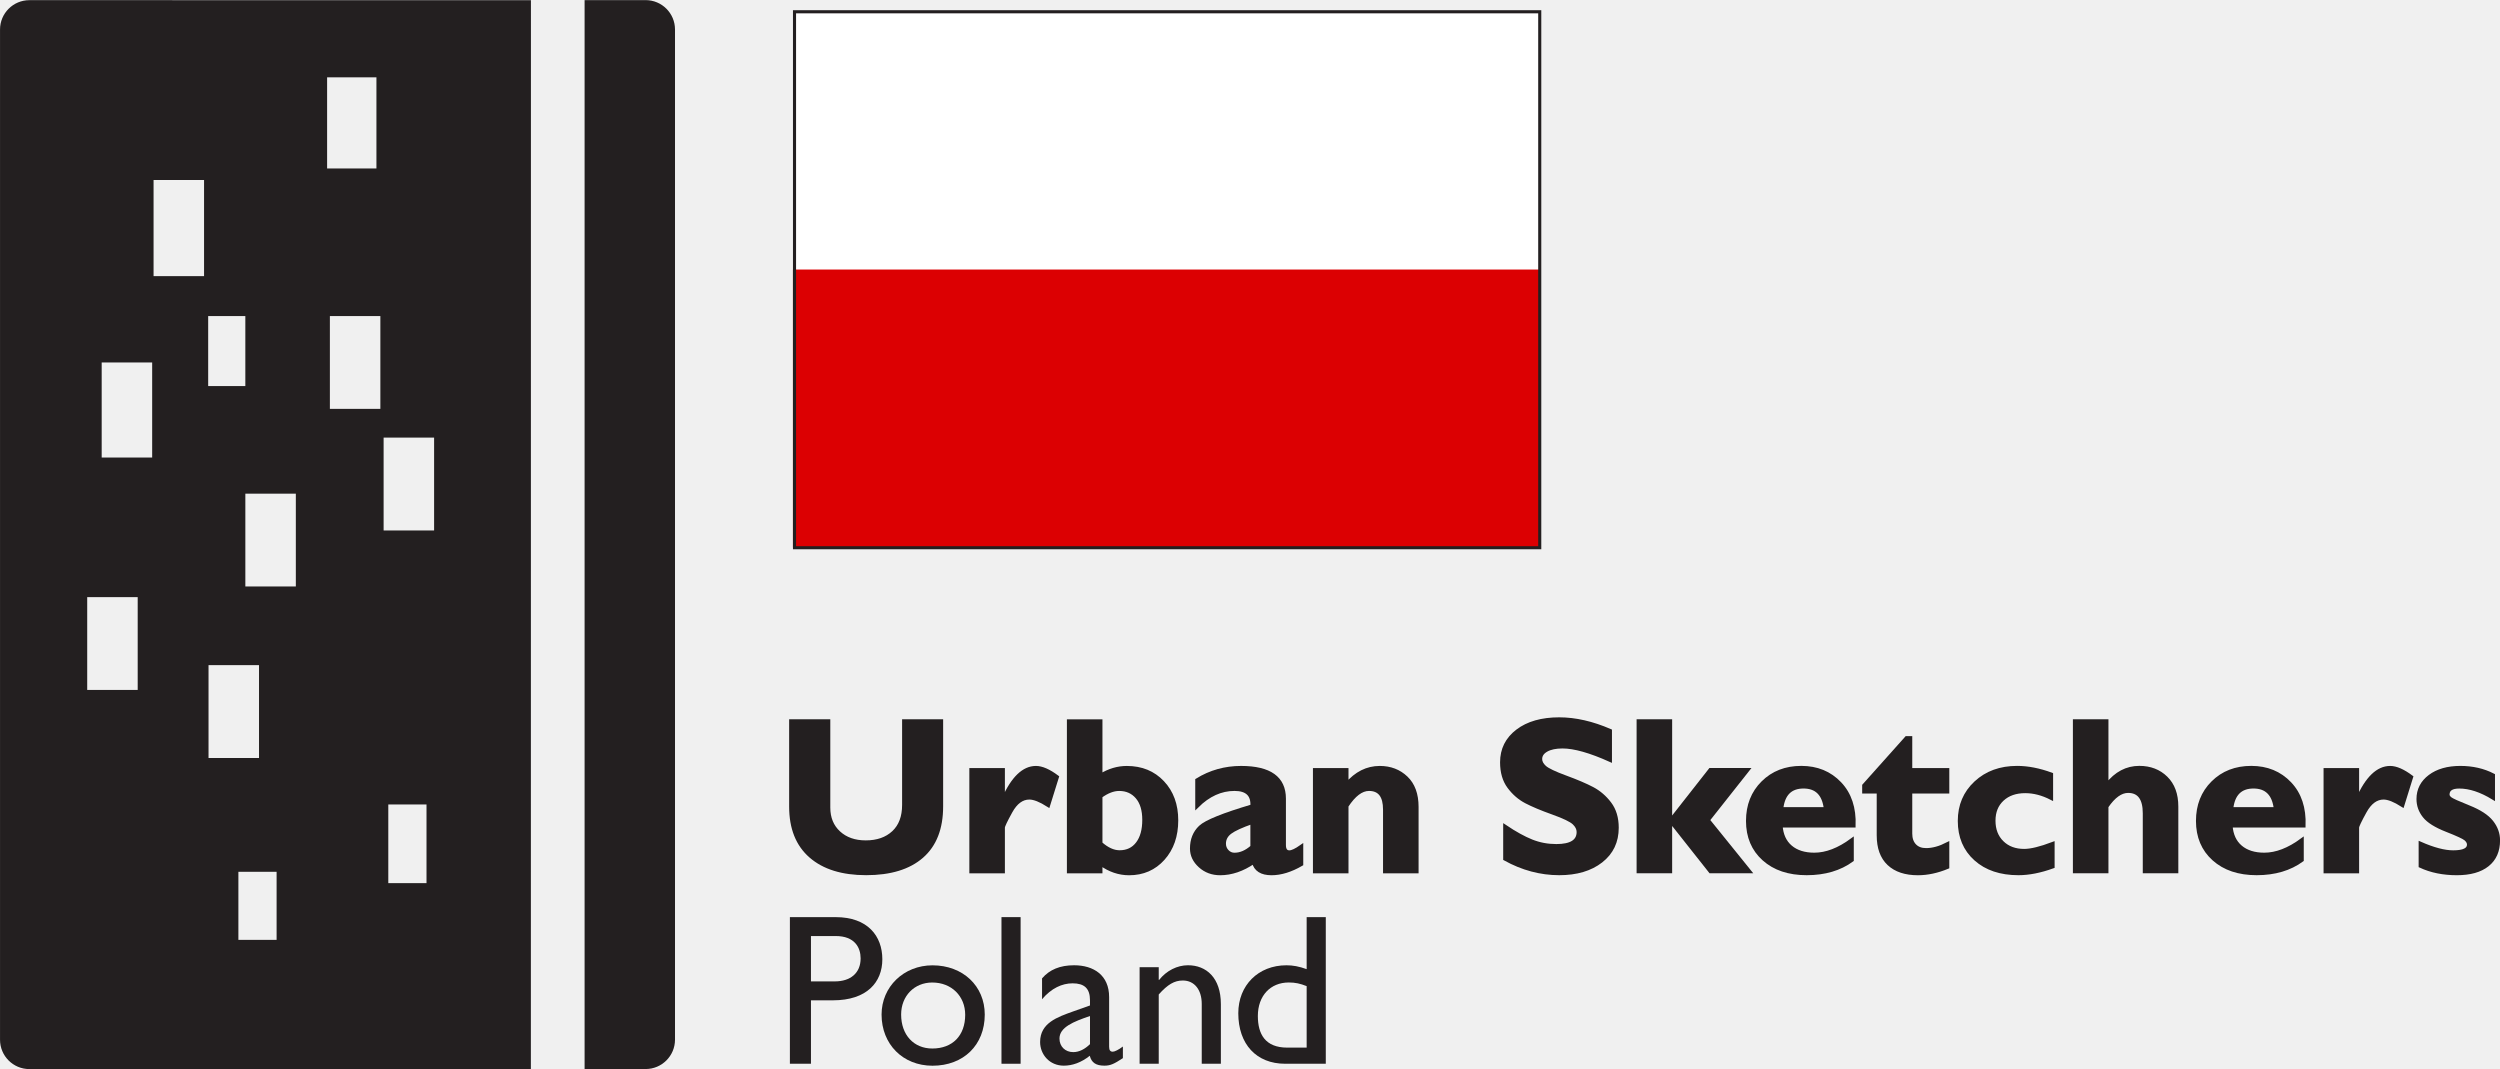
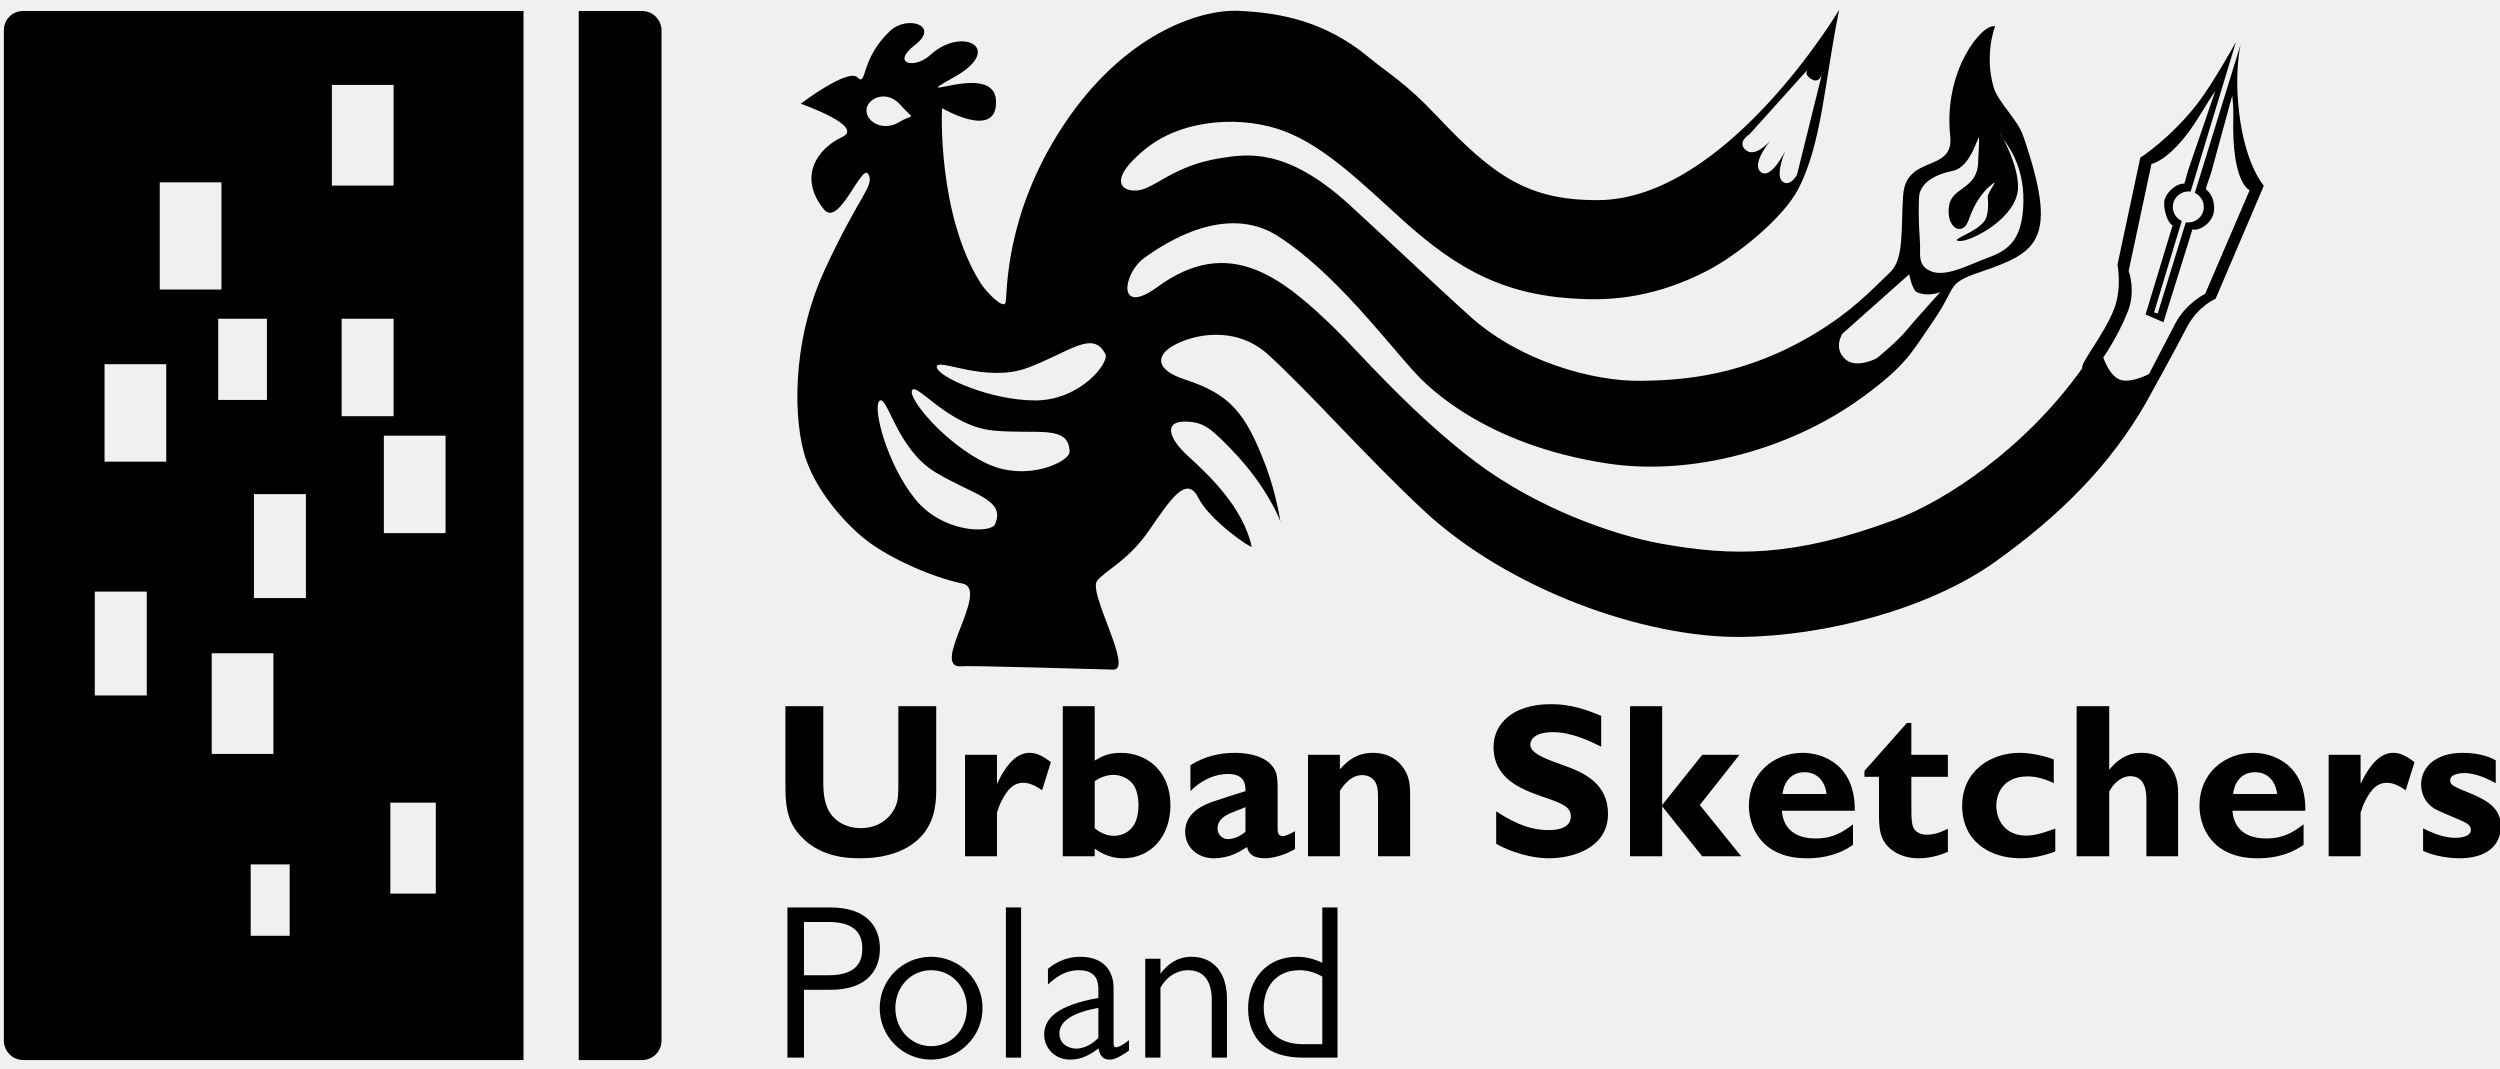
- <svg xmlns="http://www.w3.org/2000/svg" width="57.646mm" height="24.648mm" version="1.1" viewBox="0 0 57.646 24.648">
-   <g transform="translate(24.17 -100.05)">
-     <g transform="matrix(.26959 0 0 .26959 -17.654 73.08)" fill="#231f20">
-       <path d="m25.831 100.05h5.22c1.387 0 2.513 1.125 2.513 2.513v86.401c0 1.387-1.125 2.513-2.513 2.513h-5.22z" />
-       <path d="m12.959 145.41h-4.318v-7.938h4.318zm-0.649 30.167h-3.268v-6.732h3.268zm-3.947-40.563h-4.318v-7.938h4.318zm-4.555-28.361h4.219v7.796h-4.219zm-2.675 43.548h-4.318v-7.938h4.318zm-1.645 30.226h-3.268v-5.821h3.268zm-5.822-23.494h4.318v7.938h-4.318zm-0.03-29.857h3.178v5.983h-3.178zm-0.353-3.416h-4.318v-8.225h4.318zm-4.438 15.517h-4.318v-8.132h4.318zm-1.238 19.873h-4.318v-7.938h4.318zm-5.811-58.995h-3.451c-1.388 0-2.513 1.125-2.513 2.513v86.401c0 1.388 1.125 2.513 2.513 2.513h42.891l5e-3 -91.426z" />
+ <svg xmlns="http://www.w3.org/2000/svg" width="57.646mm" height="24.648mm" version="1.1" viewBox="0 0 57.646 24.648" id="svg148">
+   <defs id="defs152" />
+   <g id="g1332" transform="matrix(1.430439,0,0,1.430439,-81.61334,-38.86633)">
+     <g id="main" transform="matrix(0.1570615,0,0,0.1570615,47.26614,13.59261)" style="clip-rule:evenodd;fill-rule:evenodd;stroke-linejoin:round;stroke-miterlimit:2">
+       <g transform="matrix(0.982236,0,0,0.982236,0.894025,3.10044)" id="g58">
+         <g transform="matrix(23,0,0,23,143,174.333)" id="g4">
+           <path d="M 0.755,-0.682 H 0.583 v 0.338 c 0,0.06 0,0.086 -0.012,0.116 -0.014,0.035 -0.06,0.1 -0.159,0.1 -0.067,0 -0.136,-0.034 -0.158,-0.11 C 0.242,-0.276 0.242,-0.316 0.242,-0.344 V -0.682 H 0.07 v 0.376 c 0,0.11 0.025,0.158 0.052,0.194 0.092,0.119 0.234,0.121 0.287,0.121 0.105,0 0.217,-0.026 0.287,-0.11 0.058,-0.071 0.059,-0.156 0.059,-0.21 z" style="fill-rule:nonzero" id="path2" />
+         </g>
+         <g transform="matrix(23,0,0,23,161.952,174.333)" id="g8-0">
+           <path d="M 0.207,-0.461 H 0.062 V 0 h 0.145 v -0.199 c 0.002,-0.004 0.01,-0.029 0.012,-0.034 0.026,-0.056 0.054,-0.101 0.108,-0.101 0.037,0 0.07,0.024 0.085,0.034 l 0.04,-0.128 C 0.418,-0.453 0.39,-0.47 0.356,-0.47 c -0.052,0 -0.1,0.038 -0.149,0.141 z" style="fill-rule:nonzero" id="path6-9" />
+         </g>
+         <g transform="matrix(23,0,0,23,172.164,174.333)" id="g12-1">
+           <path d="M 0.207,-0.682 H 0.062 V 0 h 0.145 v -0.035 c 0.038,0.028 0.082,0.044 0.129,0.044 0.125,0 0.215,-0.098 0.215,-0.241 0,-0.157 -0.109,-0.238 -0.225,-0.238 -0.059,0 -0.089,0.018 -0.119,0.035 z m 0,0.341 c 0.016,-0.012 0.049,-0.029 0.084,-0.029 0.038,0 0.075,0.019 0.093,0.047 0.019,0.028 0.022,0.071 0.022,0.091 0,0.122 -0.077,0.139 -0.113,0.139 -0.04,0 -0.07,-0.022 -0.086,-0.034 z" style="fill-rule:nonzero" id="path10-7" />
+         </g>
+         <g transform="matrix(23,0,0,23,185.619,174.333)" id="g16-7">
+           <path d="M 0.532,-0.114 C 0.506,-0.1 0.491,-0.092 0.476,-0.092 0.453,-0.092 0.453,-0.113 0.453,-0.129 V -0.311 C 0.453,-0.367 0.446,-0.383 0.439,-0.395 0.398,-0.469 0.281,-0.47 0.258,-0.47 c -0.064,0 -0.134,0.014 -0.201,0.056 v 0.118 c 0.014,-0.016 0.081,-0.078 0.171,-0.078 0.08,0 0.079,0.054 0.079,0.078 -0.021,0.006 -0.123,0.039 -0.146,0.047 -0.034,0.012 -0.128,0.045 -0.128,0.137 0,0.074 0.06,0.121 0.129,0.121 0.071,0 0.118,-0.029 0.152,-0.051 0.005,0.018 0.014,0.051 0.082,0.051 0.044,0 0.102,-0.021 0.136,-0.042 z m -0.225,0.002 c -0.037,0.034 -0.077,0.034 -0.081,0.034 -0.02,0 -0.046,-0.017 -0.046,-0.049 0,-0.041 0.041,-0.061 0.054,-0.067 0.011,-0.005 0.063,-0.025 0.073,-0.029 z" style="fill-rule:nonzero" id="path14-1" />
+         </g>
+         <g transform="matrix(23,0,0,23,197.786,174.333)" id="g20-1">
+           <path d="M 0.207,-0.461 H 0.062 V 0 h 0.145 v -0.297 c 0.006,-0.01 0.043,-0.072 0.101,-0.072 0.029,0 0.055,0.015 0.065,0.043 0.007,0.017 0.007,0.037 0.007,0.066 V 0 h 0.146 v -0.272 c 0,-0.041 -0.001,-0.074 -0.018,-0.108 -0.02,-0.041 -0.066,-0.09 -0.151,-0.09 -0.067,0 -0.111,0.03 -0.15,0.075 z" style="fill-rule:nonzero" id="path18-5" />
+         </g>
+         <g transform="matrix(23,0,0,23,217.612,174.333)" id="g24-9">
+           <path d="M 0.532,-0.638 C 0.423,-0.685 0.355,-0.691 0.301,-0.691 c -0.171,0 -0.258,0.09 -0.258,0.194 0,0.144 0.124,0.192 0.222,0.226 0.09,0.031 0.129,0.045 0.129,0.09 0,0.061 -0.08,0.062 -0.102,0.062 -0.1,0 -0.178,-0.048 -0.237,-0.085 v 0.147 c 0.017,0.012 0.126,0.066 0.241,0.066 0.102,0 0.267,-0.044 0.267,-0.202 0,-0.132 -0.102,-0.184 -0.188,-0.215 -0.098,-0.035 -0.165,-0.059 -0.165,-0.1 0,-0.007 0.003,-0.056 0.103,-0.056 0.087,0 0.172,0.043 0.219,0.066 z" style="fill-rule:nonzero" id="path22-7" />
+         </g>
+         <g transform="matrix(23,0,0,23,231.412,174.333)" id="g28-7">
+           <path d="M 0.209,-0.682 H 0.063 V 0 H 0.209 V -0.227 L 0.391,0 H 0.568 L 0.38,-0.233 0.56,-0.461 H 0.391 l -0.182,0.228 z" style="fill-rule:nonzero" id="path26-6" />
+         </g>
+         <g transform="matrix(23,0,0,23,244.43,174.333)" id="g32-7">
+           <path d="m 0.51,-0.145 c -0.045,0.033 -0.087,0.064 -0.17,0.064 -0.09,0 -0.147,-0.042 -0.153,-0.126 H 0.518 C 0.521,-0.413 0.377,-0.47 0.281,-0.47 c -0.129,0 -0.244,0.092 -0.244,0.24 0,0.099 0.059,0.239 0.263,0.239 0.033,0 0.125,-10e-4 0.21,-0.061 z M 0.19,-0.283 c 0.003,-0.04 0.029,-0.099 0.1,-0.099 0.069,0 0.096,0.058 0.1,0.099 z" style="fill-rule:nonzero" id="path30-3" />
+         </g>
+         <g transform="matrix(23,0,0,23,257.356,174.333)" id="g36-6">
+           <path d="M 0.379,-0.461 H 0.213 V -0.606 H 0.193 L 0,-0.388 v 0.027 h 0.066 v 0.167 c 0,0.069 0.006,0.103 0.028,0.134 0.034,0.047 0.092,0.069 0.15,0.069 0.065,0 0.109,-0.019 0.135,-0.029 V -0.125 C 0.348,-0.11 0.321,-0.098 0.282,-0.098 0.267,-0.098 0.225,-0.102 0.217,-0.148 0.213,-0.172 0.213,-0.188 0.213,-0.26 v -0.101 h 0.166 z" style="fill-rule:nonzero" id="path34-5" />
+         </g>
+         <g transform="matrix(23,0,0,23,266.717,174.333)" id="g40-6">
+           <path d="m 0.46,-0.126 c -0.056,0.02 -0.09,0.032 -0.133,0.032 -0.093,0 -0.135,-0.069 -0.135,-0.136 0,-0.053 0.03,-0.133 0.143,-0.133 0.049,0 0.095,0.019 0.118,0.031 V -0.44 c -0.05,-0.019 -0.111,-0.03 -0.155,-0.03 -0.128,0 -0.261,0.079 -0.261,0.241 0,0.155 0.117,0.238 0.267,0.238 0.072,0 0.132,-0.022 0.156,-0.031 z" style="fill-rule:nonzero" id="path38-3" />
+         </g>
+         <g transform="matrix(23,0,0,23,278.102,174.333)" id="g44-9">
+           <path d="M 0.21,-0.682 H 0.062 V 0 H 0.21 v -0.294 c 0.019,-0.037 0.055,-0.07 0.095,-0.07 0.074,0 0.074,0.079 0.074,0.115 V 0 H 0.523 V -0.28 C 0.523,-0.331 0.516,-0.365 0.491,-0.402 0.45,-0.462 0.392,-0.47 0.357,-0.47 0.32,-0.47 0.266,-0.462 0.21,-0.393 Z" style="fill-rule:nonzero" id="path42-4" />
+         </g>
+         <g transform="matrix(23,0,0,23,291.511,174.333)" id="g48-8">
+           <path d="m 0.51,-0.145 c -0.045,0.033 -0.087,0.064 -0.17,0.064 -0.09,0 -0.147,-0.042 -0.153,-0.126 H 0.518 C 0.521,-0.413 0.377,-0.47 0.281,-0.47 c -0.129,0 -0.244,0.092 -0.244,0.24 0,0.099 0.059,0.239 0.263,0.239 0.033,0 0.125,-10e-4 0.21,-0.061 z M 0.19,-0.283 c 0.003,-0.04 0.029,-0.099 0.1,-0.099 0.069,0 0.096,0.058 0.1,0.099 z" style="fill-rule:nonzero" id="path46-1" />
+         </g>
+         <g transform="matrix(23,0,0,23,304.437,174.333)" id="g52-2">
+           <path d="M 0.207,-0.461 H 0.062 V 0 h 0.145 v -0.199 c 0.002,-0.004 0.01,-0.029 0.012,-0.034 0.026,-0.056 0.054,-0.101 0.108,-0.101 0.037,0 0.07,0.024 0.085,0.034 l 0.04,-0.128 C 0.418,-0.453 0.39,-0.47 0.356,-0.47 c -0.052,0 -0.1,0.038 -0.149,0.141 z" style="fill-rule:nonzero" id="path50-9" />
+         </g>
+         <g transform="matrix(23,0,0,23,314.649,174.333)" id="g56-3">
+           <path d="M 0.377,-0.436 C 0.354,-0.448 0.309,-0.47 0.226,-0.47 c -0.122,0 -0.188,0.065 -0.188,0.144 0,0.049 0.025,0.088 0.061,0.11 0.019,0.01 0.03,0.015 0.077,0.035 0.07,0.029 0.088,0.036 0.088,0.062 0,0.019 -0.022,0.035 -0.07,0.035 -0.027,0 -0.074,-0.005 -0.147,-0.043 v 0.102 C 0.07,-0.012 0.14,0.009 0.212,0.009 0.33,0.009 0.4,-0.044 0.4,-0.138 0.4,-0.23 0.318,-0.264 0.227,-0.3 0.18,-0.32 0.17,-0.327 0.17,-0.345 c 0,-0.031 0.051,-0.033 0.064,-0.033 0.044,0 0.093,0.018 0.143,0.046 z" style="fill-rule:nonzero" id="path54-9" />
+         </g>
+       </g>
+       <g transform="translate(-11,-6)" id="g84-0">
+         <g transform="matrix(22.6,0,0,22.6,152.333,201)" id="g62">
+           <path d="M 0.08,-0.682 V 0 h 0.075 v -0.308 h 0.12 c 0.171,0 0.225,-0.094 0.225,-0.187 0,-0.093 -0.054,-0.187 -0.225,-0.187 z m 0.187,0.066 c 0.137,0 0.153,0.072 0.153,0.121 0,0.049 -0.016,0.121 -0.153,0.121 H 0.155 v -0.242 z" style="fill-rule:nonzero" id="path60" />
+         </g>
+         <g transform="matrix(22.6,0,0,22.6,162.662,201)" id="g66">
+           <path d="m 0.275,-0.458 c -0.129,0 -0.233,0.104 -0.233,0.233 0,0.129 0.104,0.234 0.233,0.234 0.129,0 0.234,-0.105 0.234,-0.234 0,-0.129 -0.105,-0.233 -0.234,-0.233 z m 0.001,0.061 c 0.094,0 0.162,0.077 0.162,0.172 0,0.095 -0.068,0.173 -0.162,0.173 -0.094,0 -0.163,-0.078 -0.163,-0.173 0,-0.095 0.069,-0.172 0.163,-0.172 z" style="fill-rule:nonzero" id="path64" />
+         </g>
+         <g transform="matrix(22.6,0,0,22.6,175.092,201)" id="g70">
+           <rect x="0.065" y="-0.682" width="0.069" height="0.682" style="fill-rule:nonzero" id="rect68" />
+         </g>
+         <g transform="matrix(22.6,0,0,22.6,179.544,201)" id="g74">
+           <path d="m 0.427,-0.079 c -0.027,0.022 -0.049,0.032 -0.058,0.032 -0.01,0 -0.012,-0.005 -0.012,-0.024 v -0.247 c 0,-0.051 -0.024,-0.14 -0.152,-0.14 -0.073,0 -0.124,0.036 -0.146,0.055 v 0.071 c 0.039,-0.036 0.081,-0.065 0.14,-0.065 0.084,0 0.089,0.057 0.089,0.086 v 0.04 c -0.186,0.033 -0.246,0.093 -0.246,0.166 0,0.066 0.053,0.114 0.116,0.114 0.04,0 0.075,-0.009 0.131,-0.051 0.004,0.021 0.012,0.051 0.049,0.051 0.012,0 0.033,-10e-4 0.089,-0.041 z m -0.139,-0.01 c -0.017,0.016 -0.053,0.048 -0.101,0.048 -0.026,0 -0.076,-0.015 -0.076,-0.069 0,-0.056 0.062,-0.095 0.177,-0.116 z" style="fill-rule:nonzero" id="path72" />
+         </g>
+         <g transform="matrix(22.6,0,0,22.6,189.397,201)" id="g78">
+           <path d="M 0.065,-0.449 V 0 h 0.069 v -0.318 c 0.042,-0.071 0.099,-0.079 0.125,-0.079 0.079,0 0.108,0.059 0.108,0.135 V 0 h 0.069 v -0.268 c 0,-0.116 -0.06,-0.19 -0.161,-0.19 -0.064,0 -0.108,0.033 -0.141,0.077 v -0.068 z" style="fill-rule:nonzero" id="path76" />
+         </g>
+         <g transform="matrix(22.6,0,0,22.6,200.471,201)" id="g82">
+           <path d="M 0.448,0 V -0.682 H 0.379 v 0.251 C 0.36,-0.439 0.32,-0.458 0.265,-0.458 0.121,-0.458 0.042,-0.35 0.042,-0.224 0.042,-0.08 0.133,0 0.29,0 Z M 0.379,-0.061 H 0.291 c -0.106,0 -0.178,-0.057 -0.178,-0.165 0,-0.09 0.052,-0.171 0.163,-0.171 0.051,0 0.087,0.02 0.103,0.029 z" style="fill-rule:nonzero" id="path80" />
+         </g>
+       </g>
+       <path d="M 116.053,87.583 V 195.25 H 64.719 c -0.53,0 -1.039,-0.211 -1.414,-0.586 -0.375,-0.375 -0.586,-0.884 -0.586,-1.414 0,-13.435 0,-90.406 0,-103.708 0,-1.082 0.877,-1.959 1.959,-1.959 z m 5.666,0 h 6.5 c 0.531,0 1.039,0.211 1.415,0.586 0.375,0.375 0.585,0.884 0.585,1.414 0,13.421 0,90.246 0,103.667 0,0.53 -0.21,1.039 -0.585,1.414 -0.376,0.375 -0.884,0.586 -1.415,0.586 h -6.5 z m -29.666,87.584 h -4 v 7.333 h 4 z m 15,-6.334 h -4.667 v 9.334 h 4.667 z M 90.386,153.5 h -6.333 v 10.333 h 6.333 z m -13,-6.333 h -5.333 v 10.666 h 5.333 z m 16.333,-10 h -5.333 v 10.666 h 5.333 z m 14.334,-6 h -6.334 v 10 h 6.334 z m -28.667,-7.334 h -6.333 v 10 h 6.333 z m 23.333,-4.666 h -5.333 v 10 h 5.333 z m -13,0 h -5 v 8.333 h 5 z m -4.666,-14 h -6.334 v 11 h 6.334 z m 17.666,-10 H 96.386 V 105.5 h 6.333 z" id="path86-8" />
    </g>
-     <g transform="matrix(.23318 0 0 .23318 22.119 45.092)">
-       <g transform="matrix(.35278 0 0 -.35278 -109.13 306.99)">
-         <path d="m0 0h10.503v-23.935c0-6.156-1.821-10.825-5.463-14.003-3.642-3.18-8.843-4.769-15.604-4.769-6.681 0-11.867 1.609-15.559 4.829-3.692 3.219-5.538 7.847-5.538 13.884v23.994h10.534v-24.236c0-2.938 0.96-5.292 2.882-7.063 1.921-1.77 4.441-2.655 7.56-2.655 3.24 0 5.83 0.905 7.772 2.716 1.942 1.81 2.913 4.386 2.913 7.726z" fill="#231f20" />
-       </g>
-       <g transform="matrix(.35278 0 0 -.35278 -109.13 306.99)">
-         <path d="m0 0h10.503v-23.935c0-6.156-1.821-10.825-5.463-14.003-3.642-3.18-8.843-4.769-15.604-4.769-6.681 0-11.867 1.609-15.559 4.829-3.692 3.219-5.538 7.847-5.538 13.884v23.994h10.534v-24.236c0-2.938 0.96-5.292 2.882-7.063 1.921-1.77 4.441-2.655 7.56-2.655 3.24 0 5.83 0.905 7.772 2.716 1.942 1.81 2.913 4.386 2.913 7.726z" fill="none" stroke="#231f20" />
-       </g>
-       <g transform="matrix(.35278 0 0 -.35278 -99.318 311.82)">
-         <path d="m0 0v-8.149h0.121c2.595 5.835 5.623 8.753 9.085 8.753 1.649 0 3.631-0.867 5.945-2.596l-2.475-7.939c-2.214 1.409-3.984 2.114-5.312 2.114-2.072 0-3.818-1.286-5.236-3.855-1.419-2.568-2.128-4.065-2.128-4.488v-12.332h-8.964v28.492z" fill="#231f20" />
-       </g>
-       <g transform="matrix(.35278 0 0 -.35278 -99.318 311.82)">
-         <path d="m0 0v-8.149h0.121c2.595 5.835 5.623 8.753 9.085 8.753 1.649 0 3.631-0.867 5.945-2.596l-2.475-7.939c-2.214 1.409-3.984 2.114-5.312 2.114-2.072 0-3.818-1.286-5.236-3.855-1.419-2.568-2.128-4.065-2.128-4.488v-12.332h-8.964v28.492z" fill="none" stroke="#231f20" />
-       </g>
-       <g transform="matrix(.35278 0 0 -.35278 -89.671 314.43)">
-         <path d="m0 0v-13.219c1.811-1.61 3.581-2.415 5.312-2.415 2.132 0 3.808 0.8 5.025 2.4 1.218 1.599 1.826 3.807 1.826 6.625 0 2.736-0.639 4.854-1.916 6.353-1.278 1.498-2.963 2.248-5.056 2.248-1.629 0-3.36-0.664-5.191-1.992m0 21.067v-15.242c2.354 1.449 4.799 2.174 7.334 2.174 4.105 0 7.45-1.37 10.036-4.109 2.585-2.74 3.878-6.285 3.878-10.635 0-4.371-1.243-7.946-3.727-10.726-2.486-2.779-5.67-4.169-9.553-4.169-2.817 0-5.473 0.906-7.968 2.716v-2.173h-8.964v42.164z" fill="#231f20" />
-       </g>
-       <g transform="matrix(.35278 0 0 -.35278 -89.671 314.43)">
-         <path d="m0 0v-13.219c1.811-1.61 3.581-2.415 5.312-2.415 2.132 0 3.808 0.8 5.025 2.4 1.218 1.599 1.826 3.807 1.826 6.625 0 2.736-0.639 4.854-1.916 6.353-1.278 1.498-2.963 2.248-5.056 2.248-1.629 0-3.36-0.664-5.191-1.992zm0 21.067v-15.242c2.354 1.449 4.799 2.174 7.334 2.174 4.105 0 7.45-1.37 10.036-4.109 2.585-2.74 3.878-6.285 3.878-10.635 0-4.371-1.243-7.946-3.727-10.726-2.486-2.779-5.67-4.169-9.553-4.169-2.817 0-5.473 0.906-7.968 2.716v-2.173h-8.964v42.164z" fill="none" stroke="#231f20" />
-       </g>
-       <g transform="matrix(.35278 0 0 -.35278 -74.69 319.43)">
-         <path d="m0 0v6.904c-2.999-1.05-5.056-1.994-6.172-2.831-1.117-0.838-1.675-1.903-1.675-3.195 0-0.828 0.281-1.539 0.845-2.135 0.563-0.596 1.247-0.893 2.052-0.893 1.69 0 3.34 0.716 4.95 2.15m13.823 0.113v-4.979c-2.978-1.732-5.775-2.596-8.39-2.596-2.817 0-4.487 1.066-5.011 3.199-3.118-2.133-6.247-3.199-9.386-3.199-2.214 0-4.095 0.7-5.644 2.101-1.55 1.4-2.324 3.028-2.324 4.882 0 2.479 0.8 4.479 2.399 6 1.6 1.522 6.444 3.482 14.533 5.88 0.201 3.179-1.449 4.769-4.95 4.769-3.803 0-7.304-1.59-10.503-4.769v7.304c3.743 2.315 7.857 3.472 12.344 3.472 8.048 0 12.073-2.892 12.073-8.674v-12.995c0-1.329 0.493-1.994 1.479-1.994 0.744 0 1.871 0.533 3.38 1.599" fill="#231f20" />
-       </g>
-       <g transform="matrix(.35278 0 0 -.35278 -74.69 319.43)">
-         <path d="m0 0v6.904c-2.999-1.05-5.056-1.994-6.172-2.831-1.117-0.838-1.675-1.903-1.675-3.195 0-0.828 0.281-1.539 0.845-2.135 0.563-0.596 1.247-0.893 2.052-0.893 1.69 0 3.34 0.716 4.95 2.15zm13.823 0.113v-4.979c-2.978-1.732-5.775-2.596-8.39-2.596-2.817 0-4.487 1.066-5.011 3.199-3.118-2.133-6.247-3.199-9.386-3.199-2.214 0-4.095 0.7-5.644 2.101-1.55 1.4-2.324 3.028-2.324 4.882 0 2.479 0.8 4.479 2.399 6 1.6 1.522 6.444 3.482 14.533 5.88 0.201 3.179-1.449 4.769-4.95 4.769-3.803 0-7.304-1.59-10.503-4.769v7.304c3.743 2.315 7.857 3.472 12.344 3.472 8.048 0 12.073-2.892 12.073-8.674v-12.995c0-1.329 0.493-1.994 1.479-1.994 0.744 0 1.871 0.533 3.38 1.599z" fill="none" stroke="#231f20" />
-       </g>
-       <g transform="matrix(.35278 0 0 -.35278 -65.341 311.82)">
-         <path d="m0 0v-4.045c2.636 3.099 5.724 4.649 9.266 4.649 2.958 0 5.427-0.948 7.409-2.84 1.982-1.894 2.973-4.604 2.973-8.128v-18.128h-8.964v17.377c0 3.807-1.479 5.712-4.437 5.712-2.112 0-4.195-1.57-6.247-4.708v-18.381h-8.964v28.492z" fill="#231f20" />
-       </g>
-       <g transform="matrix(.35278 0 0 -.35278 -65.341 311.82)">
-         <path d="m0 0v-4.045c2.636 3.099 5.724 4.649 9.266 4.649 2.958 0 5.427-0.948 7.409-2.84 1.982-1.894 2.973-4.604 2.973-8.128v-18.128h-8.964v17.377c0 3.807-1.479 5.712-4.437 5.712-2.112 0-4.195-1.57-6.247-4.708v-18.381h-8.964v28.492z" fill="none" stroke="#231f20" />
-       </g>
-       <g transform="matrix(.35278 0 0 -.35278 -39.287 307.95)">
-         <path d="m0 0v-8.239c-5.595 2.514-10.051 3.772-13.371 3.772-1.892 0-3.396-0.316-4.512-0.95-1.117-0.634-1.676-1.475-1.676-2.521 0-0.804 0.403-1.569 1.208-2.293 0.804-0.724 2.766-1.661 5.885-2.807 3.119-1.147 5.614-2.214 7.486-3.199 1.871-0.987 3.486-2.375 4.843-4.165 1.359-1.791 2.038-4.055 2.038-6.791 0-3.905-1.484-7.013-4.452-9.327-2.969-2.314-6.877-3.47-11.725-3.47-5.233 0-10.303 1.357-15.212 4.074v9.085c2.817-1.892 5.312-3.271 7.485-4.135 2.173-0.865 4.477-1.298 6.911-1.298 4.125 0 6.188 1.297 6.188 3.891 0 0.885-0.413 1.72-1.239 2.504-0.825 0.784-2.812 1.739-5.961 2.865-3.15 1.126-5.645 2.172-7.486 3.139-1.84 0.966-3.43 2.344-4.766 4.136-1.338 1.791-2.007 4.085-2.007 6.883 0 3.622 1.458 6.546 4.376 8.77s6.821 3.336 11.711 3.336c4.506 0 9.265-1.086 14.276-3.26" fill="#231f20" />
-       </g>
-       <g transform="matrix(.35278 0 0 -.35278 -39.287 307.95)">
-         <path d="m0 0v-8.239c-5.595 2.514-10.051 3.772-13.371 3.772-1.892 0-3.396-0.316-4.512-0.95-1.117-0.634-1.676-1.475-1.676-2.521 0-0.804 0.403-1.569 1.208-2.293 0.804-0.724 2.766-1.661 5.885-2.807 3.119-1.147 5.614-2.214 7.486-3.199 1.871-0.987 3.486-2.375 4.843-4.165 1.359-1.791 2.038-4.055 2.038-6.791 0-3.905-1.484-7.013-4.452-9.327-2.969-2.314-6.877-3.47-11.725-3.47-5.233 0-10.303 1.357-15.212 4.074v9.085c2.817-1.892 5.312-3.271 7.485-4.135 2.173-0.865 4.477-1.298 6.911-1.298 4.125 0 6.188 1.297 6.188 3.891 0 0.885-0.413 1.72-1.239 2.504-0.825 0.784-2.812 1.739-5.961 2.865-3.15 1.126-5.645 2.172-7.486 3.139-1.84 0.966-3.43 2.344-4.766 4.136-1.338 1.791-2.007 4.085-2.007 6.883 0 3.622 1.458 6.546 4.376 8.77s6.821 3.336 11.711 3.336c4.506 0 9.265-1.086 14.276-3.26z" fill="none" stroke="#231f20" />
-       </g>
-       <g transform="matrix(.35278 0 0 -.35278 -33.335 306.99)">
-         <path d="m0 0v-27.768h0.121l11.062 14.096h10.518l-11.138-14.096 11.621-14.396h-10.967l-11.096 14.034h-0.121v-14.034h-8.964v42.164z" fill="#231f20" />
-       </g>
-       <g transform="matrix(.35278 0 0 -.35278 -33.335 306.99)">
-         <path d="m0 0v-27.768h0.121l11.062 14.096h10.518l-11.138-14.096 11.621-14.396h-10.967l-11.096 14.034h-0.121v-14.034h-8.964v42.164z" fill="none" stroke="#231f20" />
-       </g>
-       <g transform="matrix(.35278 0 0 -.35278 -22.347 315.68)">
-         <path d="m0 0h12.374c-0.482 4.145-2.546 6.217-6.187 6.217-3.682 0-5.745-2.072-6.187-6.217m19.769-8.692v-5.645c-3.421-2.495-7.657-3.742-12.706-3.742-5.011 0-9.015 1.344-12.013 4.033s-4.497 6.249-4.497 10.68c0 4.35 1.408 7.926 4.225 10.725 2.817 2.8 6.409 4.201 10.775 4.201 4.386 0 7.983-1.475 10.79-4.422 2.807-2.949 4.12-6.897 3.939-11.847h-20.464c0.182-2.585 1.097-4.575 2.747-5.969 1.65-1.393 3.864-2.09 6.64-2.09 3.36 0 6.882 1.359 10.564 4.076" fill="#231f20" />
-       </g>
-       <g transform="matrix(.35278 0 0 -.35278 -22.347 315.68)">
-         <path d="m0 0h12.374c-0.482 4.145-2.546 6.217-6.187 6.217-3.682 0-5.745-2.072-6.187-6.217zm19.769-8.692v-5.645c-3.421-2.495-7.657-3.742-12.706-3.742-5.011 0-9.015 1.344-12.013 4.033s-4.497 6.249-4.497 10.68c0 4.35 1.408 7.926 4.225 10.725 2.817 2.8 6.409 4.201 10.775 4.201 4.386 0 7.983-1.475 10.79-4.422 2.807-2.949 4.12-6.897 3.939-11.847h-20.464c0.182-2.585 1.097-4.575 2.747-5.969 1.65-1.393 3.864-2.09 6.64-2.09 3.36 0 6.882 1.359 10.564 4.076z" fill="none" stroke="#231f20" />
-       </g>
-       <g transform="matrix(.35278 0 0 -.35278 -5.9282 311.82)">
-         <path d="m0 0v-6.127h-10.383v-11.741c0-1.408 0.388-2.521 1.162-3.335 0.775-0.816 1.846-1.223 3.215-1.223 1.851 0 3.853 0.554 6.006 1.66v-6.489c-2.857-1.187-5.624-1.78-8.3-1.78-3.501 0-6.218 0.905-8.149 2.716-1.932 1.811-2.898 4.466-2.898 7.968v12.224h-4.074v1.75l11.922 13.341h1.116v-8.964z" fill="#231f20" />
-       </g>
-       <g transform="matrix(.35278 0 0 -.35278 -5.9282 311.82)">
-         <path d="m0 0v-6.127h-10.383v-11.741c0-1.408 0.388-2.521 1.162-3.335 0.775-0.816 1.846-1.223 3.215-1.223 1.851 0 3.853 0.554 6.006 1.66v-6.489c-2.857-1.187-5.624-1.78-8.3-1.78-3.501 0-6.218 0.905-8.149 2.716-1.932 1.811-2.898 4.466-2.898 7.968v12.224h-4.074v1.75l11.922 13.341h1.116v-8.964z" fill="none" stroke="#231f20" />
-       </g>
-       <g transform="matrix(.35278 0 0 -.35278 4.485 319.12)">
-         <path d="m0 0v-6.429c-3.501-1.267-6.711-1.901-9.628-1.901-5.01 0-9.015 1.344-12.013 4.033s-4.497 6.249-4.497 10.68c0 4.331 1.514 7.901 4.543 10.711 3.028 2.809 6.886 4.215 11.574 4.215 3.019 0 6.218-0.624 9.598-1.872v-6.67c-2.474 1.267-4.909 1.901-7.304 1.901-2.675 0-4.819-0.746-6.428-2.237-1.611-1.493-2.414-3.488-2.414-5.988 0-2.519 0.784-4.549 2.353-6.091 1.57-1.543 3.632-2.314 6.188-2.314 1.891 0 4.567 0.653 8.028 1.962" fill="#231f20" />
-       </g>
-       <g transform="matrix(.35278 0 0 -.35278 4.485 319.12)">
-         <path d="m0 0v-6.429c-3.501-1.267-6.711-1.901-9.628-1.901-5.01 0-9.015 1.344-12.013 4.033s-4.497 6.249-4.497 10.68c0 4.331 1.514 7.901 4.543 10.711 3.028 2.809 6.886 4.215 11.574 4.215 3.019 0 6.218-0.624 9.598-1.872v-6.67c-2.474 1.267-4.909 1.901-7.304 1.901-2.675 0-4.819-0.746-6.428-2.237-1.611-1.493-2.414-3.488-2.414-5.988 0-2.519 0.784-4.549 2.353-6.091 1.57-1.543 3.632-2.314 6.188-2.314 1.891 0 4.567 0.653 8.028 1.962z" fill="none" stroke="#231f20" />
-       </g>
-       <g transform="matrix(.35278 0 0 -.35278 9.8087 306.99)">
-         <path d="m0 0v-17.838h0.121c2.494 3.18 5.503 4.77 9.025 4.77 3.038 0 5.538-0.963 7.5-2.886 1.961-1.924 2.942-4.598 2.942-8.022v-18.188h-8.964v16.29c0 4.15-1.539 6.226-4.617 6.226-2.033 0-4.035-1.441-6.007-4.322v-18.194h-8.964v42.164z" fill="#231f20" />
-       </g>
-       <g transform="matrix(.35278 0 0 -.35278 9.8087 306.99)">
-         <path d="m0 0v-17.838h0.121c2.494 3.18 5.503 4.77 9.025 4.77 3.038 0 5.538-0.963 7.5-2.886 1.961-1.924 2.942-4.598 2.942-8.022v-18.188h-8.964v16.29c0 4.15-1.539 6.226-4.617 6.226-2.033 0-4.035-1.441-6.007-4.322v-18.194h-8.964v42.164z" fill="none" stroke="#231f20" />
-       </g>
-       <g transform="matrix(.35278 0 0 -.35278 22.149 315.68)">
-         <path d="m0 0h12.374c-0.482 4.145-2.546 6.217-6.187 6.217-3.682 0-5.745-2.072-6.187-6.217m19.769-8.692v-5.645c-3.421-2.495-7.657-3.742-12.706-3.742-5.011 0-9.015 1.344-12.013 4.033s-4.497 6.249-4.497 10.68c0 4.35 1.408 7.926 4.225 10.725 2.817 2.8 6.409 4.201 10.775 4.201 4.386 0 7.983-1.475 10.79-4.422 2.807-2.949 4.12-6.897 3.939-11.847h-20.464c0.182-2.585 1.097-4.575 2.747-5.969 1.65-1.393 3.864-2.09 6.64-2.09 3.36 0 6.882 1.359 10.564 4.076" fill="#231f20" />
-       </g>
-       <g transform="matrix(.35278 0 0 -.35278 22.149 315.68)">
-         <path d="m0 0h12.374c-0.482 4.145-2.546 6.217-6.187 6.217-3.682 0-5.745-2.072-6.187-6.217zm19.769-8.692v-5.645c-3.421-2.495-7.657-3.742-12.706-3.742-5.011 0-9.015 1.344-12.013 4.033s-4.497 6.249-4.497 10.68c0 4.35 1.408 7.926 4.225 10.725 2.817 2.8 6.409 4.201 10.775 4.201 4.386 0 7.983-1.475 10.79-4.422 2.807-2.949 4.12-6.897 3.939-11.847h-20.464c0.182-2.585 1.097-4.575 2.747-5.969 1.65-1.393 3.864-2.09 6.64-2.09 3.36 0 6.882 1.359 10.564 4.076z" fill="none" stroke="#231f20" />
-       </g>
-       <g transform="matrix(.35278 0 0 -.35278 34.596 311.82)">
-         <path d="m0 0v-8.149h0.121c2.595 5.835 5.623 8.753 9.084 8.753 1.65 0 3.632-0.867 5.946-2.596l-2.474-7.939c-2.214 1.409-3.985 2.114-5.313 2.114-2.072 0-3.818-1.286-5.236-3.855-1.419-2.568-2.128-4.065-2.128-4.488v-12.332h-8.964v28.492z" fill="#231f20" />
-       </g>
-       <g transform="matrix(.35278 0 0 -.35278 34.596 311.82)">
-         <path d="m0 0v-8.149h0.121c2.595 5.835 5.623 8.753 9.084 8.753 1.65 0 3.632-0.867 5.946-2.596l-2.474-7.939c-2.214 1.409-3.985 2.114-5.313 2.114-2.072 0-3.818-1.286-5.236-3.855-1.419-2.568-2.128-4.065-2.128-4.488v-12.332h-8.964v28.492z" fill="none" stroke="#231f20" />
-       </g>
-       <g transform="matrix(.35278 0 0 -.35278 48.033 312.35)">
-         <path d="m0 0v-6.368c-3.421 2.093-6.591 3.139-9.508 3.139-2.153 0-3.229-0.735-3.229-2.203 0-0.382 0.226-0.759 0.681-1.131 0.453-0.374 2.189-1.161 5.206-2.362 3.017-1.202 5.149-2.589 6.397-4.159 1.247-1.571 1.871-3.293 1.871-5.166 0-2.962-1.006-5.248-3.018-6.858-2.012-1.613-4.879-2.417-8.602-2.417-3.823 0-7.224 0.694-10.201 2.082v6.308c3.662-1.61 6.73-2.415 9.205-2.415 2.897 0 4.346 0.702 4.346 2.108 0 0.542-0.268 1.053-0.803 1.535-0.537 0.481-2.332 1.32-5.388 2.515-3.056 1.197-5.147 2.509-6.273 3.939-1.128 1.43-1.691 3.021-1.691 4.774 0 2.598 1.081 4.712 3.244 6.344s5.016 2.448 8.557 2.448c3.4 0 6.469-0.705 9.206-2.113" fill="#231f20" />
-       </g>
-       <g transform="matrix(.35278 0 0 -.35278 48.033 312.35)">
-         <path d="m0 0v-6.368c-3.421 2.093-6.591 3.139-9.508 3.139-2.153 0-3.229-0.735-3.229-2.203 0-0.382 0.226-0.759 0.681-1.131 0.453-0.374 2.189-1.161 5.206-2.362 3.017-1.202 5.149-2.589 6.397-4.159 1.247-1.571 1.871-3.293 1.871-5.166 0-2.962-1.006-5.248-3.018-6.858-2.012-1.613-4.879-2.417-8.602-2.417-3.823 0-7.224 0.694-10.201 2.082v6.308c3.662-1.61 6.73-2.415 9.205-2.415 2.897 0 4.346 0.702 4.346 2.108 0 0.542-0.268 1.053-0.803 1.535-0.537 0.481-2.332 1.32-5.388 2.515-3.056 1.197-5.147 2.509-6.273 3.939-1.128 1.43-1.691 3.021-1.691 4.774 0 2.598 1.081 4.712 3.244 6.344s5.016 2.448 8.557 2.448c3.4 0 6.469-0.705 9.206-2.113z" fill="none" stroke="#231f20" />
-       </g>
-     </g>
-     <g transform="matrix(.22452 0 0 .22452 -14.987 81.637)" fill="#231f20">
-       <path d="m40.222 176.2v15.058h2.164v-6.513h2.252c3.489 0 5.078-1.855 5.078-4.217 0-2.385-1.501-4.327-4.791-4.327zm2.164 1.943h2.539c1.965 0 2.561 1.192 2.561 2.296 0 1.501-1.038 2.362-2.65 2.362h-2.451z" style="font-feature-settings:normal;font-variant-caps:normal;font-variant-ligatures:normal;font-variant-numeric:normal" />
-       <path d="m54.87 181.15c-2.959 0-5.233 2.208-5.233 5.056 0 3.047 2.186 5.255 5.233 5.255 3.179 0 5.365-2.12 5.365-5.255 0-2.937-2.252-5.056-5.365-5.056zm-0.022 1.766c1.965 0 3.378 1.391 3.378 3.312 0 2.142-1.303 3.466-3.378 3.466-1.899 0-3.201-1.391-3.201-3.489 0-1.899 1.347-3.29 3.201-3.29z" style="font-feature-settings:normal;font-variant-caps:normal;font-variant-ligatures:normal;font-variant-numeric:normal" />
-       <path d="m63.917 176.2h-1.965v15.058h1.965z" style="font-feature-settings:normal;font-variant-caps:normal;font-variant-ligatures:normal;font-variant-numeric:normal" />
-       <path d="m74.421 189.49c-0.442 0.331-0.839 0.53-1.038 0.53-0.243 0-0.375-0.132-0.375-0.508v-5.1c0-2.252-1.59-3.268-3.599-3.268-1.435 0-2.517 0.442-3.29 1.347v2.142c0.949-1.126 2.053-1.634 3.135-1.634 1.192 0 1.788 0.508 1.788 1.744v0.53l-1.744 0.618c-1.59 0.574-3.378 1.17-3.378 3.135 0 1.281 0.971 2.429 2.429 2.429 0.905 0 1.81-0.331 2.672-1.016 0.177 0.707 0.64 1.016 1.501 1.016 0.618 0 0.994-0.177 1.899-0.773zm-3.378-0.243c-0.53 0.508-1.104 0.817-1.722 0.817-0.817 0-1.413-0.574-1.413-1.391 0-1.17 1.457-1.744 3.135-2.318z" style="font-feature-settings:normal;font-variant-caps:normal;font-variant-ligatures:normal;font-variant-numeric:normal" />
-       <path d="m78.103 181.34h-1.965v9.914h1.965v-7.109c0.927-1.038 1.612-1.435 2.473-1.435 1.192 0 1.943 0.949 1.943 2.407v6.138h1.965v-6.116c0-2.716-1.501-3.996-3.378-3.996-1.104 0-2.208 0.552-2.959 1.501h-0.044z" style="font-feature-settings:normal;font-variant-caps:normal;font-variant-ligatures:normal;font-variant-numeric:normal" />
-       <path d="m95.259 176.2h-1.965v5.343c-0.795-0.287-1.413-0.397-2.075-0.397-2.892 0-4.946 2.053-4.946 4.924 0 3.179 1.855 5.189 4.813 5.189h4.173zm-1.965 13.402h-1.987c-2.274 0-3.025-1.391-3.025-3.246 0-2.075 1.281-3.444 3.179-3.444 0.662 0 1.17 0.11 1.833 0.375z" style="font-feature-settings:normal;font-variant-caps:normal;font-variant-ligatures:normal;font-variant-numeric:normal" />
-     </g>
-     <g transform="matrix(.28507 0 0 .28507 -18.329 71.518)">
-       <rect x="43.806" y="101.07" width="60.181" height="21.251" fill="#fff" />
-       <rect x="43.647" y="121.89" width="60.407" height="22.496" fill="#dc0002" fill-rule="evenodd" style="paint-order:stroke markers fill" />
-       <rect x="43.776" y="101.04" width="60.279" height="43.352" fill="none" stroke="#231f20" stroke-linecap="round" stroke-width=".25" style="paint-order:stroke markers fill" />
-     </g>
+     <path id="polska" d="m 92.434,30.284 0.739,-2.396 c 0,0 -0.103,0.418 -0.025,1.09 0.099,0.854 0.399,1.187 0.399,1.187 l -0.777,1.822 c 0,0 -0.285,0.118 -0.461,0.455 -0.202,0.388 -0.57,1.06 -0.664,1.225 -0.56,0.977 -1.351,1.792 -2.433,2.563 -1.071,0.763 -2.742,1.192 -4.078,1.208 -1.592,0.019 -3.776,-0.777 -5.127,-2.036 -0.936,-0.872 -1.838,-1.905 -2.511,-2.516 -0.523,-0.475 -1.218,-0.331 -1.549,-0.131 -0.267,0.161 -0.25,0.383 0.199,0.53 0.727,0.238 0.985,0.52 1.322,1.422 0.16,0.429 0.227,0.871 0.227,0.871 0,0 -0.2,-0.558 -0.802,-1.174 -0.322,-0.329 -0.437,-0.437 -0.747,-0.437 -0.31,0 -0.279,0.248 0.062,0.558 0.341,0.31 0.887,0.829 1.023,1.457 0.009,0.044 -0.675,-0.417 -0.861,-0.789 -0.186,-0.372 -0.448,0.027 -0.789,0.523 -0.341,0.496 -0.685,0.63 -0.84,0.816 -0.155,0.186 0.593,1.443 0.258,1.433 -0.441,-0.013 -2.339,-0.066 -2.424,-0.055 -0.571,0.07 0.458,-1.24 -0.007,-1.333 -0.465,-0.093 -1.154,-0.396 -1.536,-0.689 -0.331,-0.253 -0.806,-0.775 -0.992,-1.333 -0.186,-0.558 -0.248,-1.829 0.31,-3.037 0.558,-1.209 0.806,-1.35 0.703,-1.539 -0.105,-0.192 -0.472,0.868 -0.716,0.568 -0.415,-0.509 -0.127,-0.971 0.293,-1.167 0.375,-0.175 -0.668,-0.537 -0.668,-0.537 0,0 0.761,-0.578 0.916,-0.424 0.155,0.155 0.041,-0.295 0.524,-0.749 0.278,-0.261 0.809,-0.088 0.406,0.222 -0.403,0.31 -0.01,0.399 0.245,0.164 0.513,-0.471 1.212,-0.102 0.375,0.363 -0.837,0.465 0.651,-0.279 0.682,0.372 0.031,0.651 -0.868,0.124 -0.868,0.124 -0.008,0 -0.079,1.713 0.62,2.82 0.091,0.143 0.372,0.434 0.403,0.31 0.031,-0.124 -0.031,-1.395 0.93,-2.851 0.961,-1.457 2.183,-1.879 2.834,-1.848 0.651,0.031 1.374,0.157 2.087,0.746 0.32,0.265 0.593,0.411 1.09,0.938 0.921,0.977 1.48,1.372 2.609,1.367 2.069,-0.01 3.887,-3.068 3.887,-3.068 -0.238,1.163 -0.276,2.142 -0.657,2.884 -0.236,0.461 -0.971,1.066 -1.48,1.327 -0.815,0.418 -1.489,0.469 -1.981,0.452 -1.238,-0.043 -2.007,-0.449 -2.929,-1.284 -0.658,-0.596 -1.245,-1.174 -1.896,-1.422 -0.651,-0.248 -1.612,-0.217 -2.231,0.279 -0.62,0.496 -0.41,0.706 -0.131,0.675 0.279,-0.031 0.568,-0.399 1.333,-0.52 0.426,-0.067 1.05,-0.173 2.051,0.728 0.331,0.297 1.382,1.294 1.984,1.834 0.775,0.695 1.94,1.042 2.759,1.028 0.641,-0.011 1.65,-0.068 2.809,-0.776 0.57,-0.348 0.857,-0.652 1.196,-0.98 0.221,-0.213 0.166,-0.686 0.204,-1.234 0.045,-0.667 0.824,-0.357 0.759,-0.955 -0.115,-1.059 0.522,-1.83 0.723,-1.769 0,0 -0.177,0.442 -0.025,0.977 0.07,0.245 0.386,0.519 0.479,0.79 0.578,1.683 0.236,1.877 -0.688,2.191 -0.568,0.193 -0.363,0.215 -0.771,0.805 -0.344,0.496 -0.418,0.692 -1.126,1.21 -1.175,0.859 -2.772,1.276 -4.112,1.074 -1.976,-0.298 -2.901,-1.24 -3.1,-1.456 -0.487,-0.53 -1.304,-1.625 -2.219,-2.211 -0.833,-0.533 -1.815,0.107 -2.156,0.355 -0.341,0.248 -0.445,0.949 0.217,0.465 1.158,-0.848 2.017,-0.152 2.886,0.699 0.338,0.331 1.215,1.347 2.235,2.117 1.016,0.767 2.258,1.19 2.994,1.322 1.148,0.206 2.133,0.226 3.785,-0.39 0.774,-0.289 2.067,-1.117 3.008,-2.439 -0.045,-0.065 0.347,-0.536 0.508,-0.943 0.135,-0.342 0.058,-0.724 0.058,-0.724 l 0.368,-1.725 c 0,0 0.5,-0.321 0.934,-0.889 0.241,-0.316 0.608,-0.976 0.608,-0.976 l -0.731,2.412 c -0.006,-8.4e-4 -0.012,-0.002 -0.018,-0.002 -0.138,-0.01 -0.258,0.093 -0.268,0.23 -0.008,0.106 0.052,0.202 0.143,0.245 l -0.446,1.473 0.058,0.019 0.454,-1.472 c 0.007,0.001 0.014,0.002 0.021,0.003 0.138,0.01 0.258,-0.093 0.268,-0.23 0.008,-0.107 -0.052,-0.203 -0.144,-0.245 z m -19.342,5.341 c -0.065,0.142 -0.836,0.149 -1.289,-0.414 -0.453,-0.563 -0.691,-1.482 -0.569,-1.58 0.122,-0.098 0.279,0.777 0.897,1.151 0.605,0.367 1.146,0.437 0.961,0.843 z m 1.204,-1.171 c 0.003,0.157 -0.689,0.497 -1.341,0.186 -0.652,-0.311 -1.265,-1.036 -1.198,-1.177 0.067,-0.141 0.588,0.579 1.308,0.648 0.704,0.068 1.222,-0.103 1.231,0.342 z m 18.406,-4.513 0.336,-1.229 c 0,0 0.022,0.19 0.018,0.328 -0.033,1.092 0.263,1.196 0.263,1.196 l -0.718,1.672 c 0,0 -0.309,0.148 -0.485,0.485 -0.202,0.388 -0.419,0.806 -0.419,0.806 0,0 -0.278,0.151 -0.458,0.096 -0.181,-0.056 -0.28,-0.362 -0.28,-0.362 0,0 0.234,-0.331 0.395,-0.738 0.135,-0.342 0.014,-0.656 0.014,-0.656 l 0.368,-1.725 c 0,0 0.336,-0.062 0.765,-0.761 0.208,-0.339 0.264,-0.415 0.264,-0.415 l -0.428,1.249 c -0.006,-9.24e-4 -0.066,0.246 -0.072,0.245 -0.138,-0.01 -0.314,0.161 -0.324,0.298 -0.008,0.106 0.045,0.33 0.136,0.373 l -0.436,1.437 0.288,0.125 0.468,-1.498 c 0.083,0.033 0.272,-0.063 0.331,-0.228 0.035,-0.097 0.032,-0.295 -0.111,-0.415 -0.015,-0.013 0.051,-0.166 0.085,-0.282 z m -17.829,2.936 c 0.071,0.14 -0.405,0.747 -1.128,0.749 -0.723,0.002 -1.589,-0.385 -1.59,-0.541 -6.73e-4,-0.157 0.781,0.266 1.459,0.017 0.664,-0.244 1.057,-0.623 1.258,-0.225 z m 12.957,-1.284 -1.075,0.956 c 0,0 -0.158,0.238 0.053,0.418 0.176,0.15 0.499,-0.02 0.499,-0.02 0,0 0.325,-0.263 0.48,-0.451 0.157,-0.19 0.547,-0.619 0.547,-0.619 0,0 -0.184,0.087 -0.377,0.005 -0.076,-0.032 -0.127,-0.289 -0.127,-0.289 z m 1.111,-1.79 c 0.048,-0.948 0.011,0.039 -0.41,0.122 -0.269,0.053 -0.533,0.188 -0.542,0.432 -0.015,0.425 0.009,0.537 0.017,0.761 0.005,0.153 -0.032,0.305 0.123,0.4 0.254,0.156 0.645,-0.075 0.976,-0.195 0.332,-0.12 0.557,-0.293 0.567,-0.905 0.01,-0.613 -0.285,-0.938 -0.348,-1.048 -0.177,-0.305 0.349,0.49 0.248,0.929 -0.101,0.438 -0.767,0.775 -0.939,0.757 -0.173,-0.018 0.319,-0.143 0.428,-0.351 0.017,-0.033 0.057,-0.142 0.036,-0.354 -0.009,-0.089 0.246,-0.371 0.007,-0.156 -0.074,0.066 -0.219,0.237 -0.314,0.52 -0.096,0.286 -0.376,0.128 -0.316,-0.234 0.048,-0.29 0.447,-0.263 0.468,-0.678 z m -3.685,-0.467 c 0,0 -0.186,0.108 -0.081,0.233 0.152,0.181 0.42,-0.132 0.42,-0.132 0,0 -0.31,0.366 -0.162,0.502 0.163,0.15 0.4,-0.337 0.4,-0.337 0,0 -0.182,0.424 -0.03,0.506 0.122,0.066 0.219,-0.12 0.219,-0.12 l 0.407,-1.642 c 0,0 -0.036,0.193 -0.183,0.095 -0.127,-0.085 -0.047,-0.152 -0.037,-0.165 z M 71.025,28.92 c 0.028,-0.17 0.327,-0.31 0.551,-0.052 0.224,0.258 0.224,0.121 -0.034,0.275 -0.258,0.155 -0.551,-0.017 -0.517,-0.224 z" style="clip-rule:evenodd;fill-rule:evenodd;stroke-width:0.084;stroke-linejoin:round;stroke-miterlimit:2" />
  </g>
</svg>
